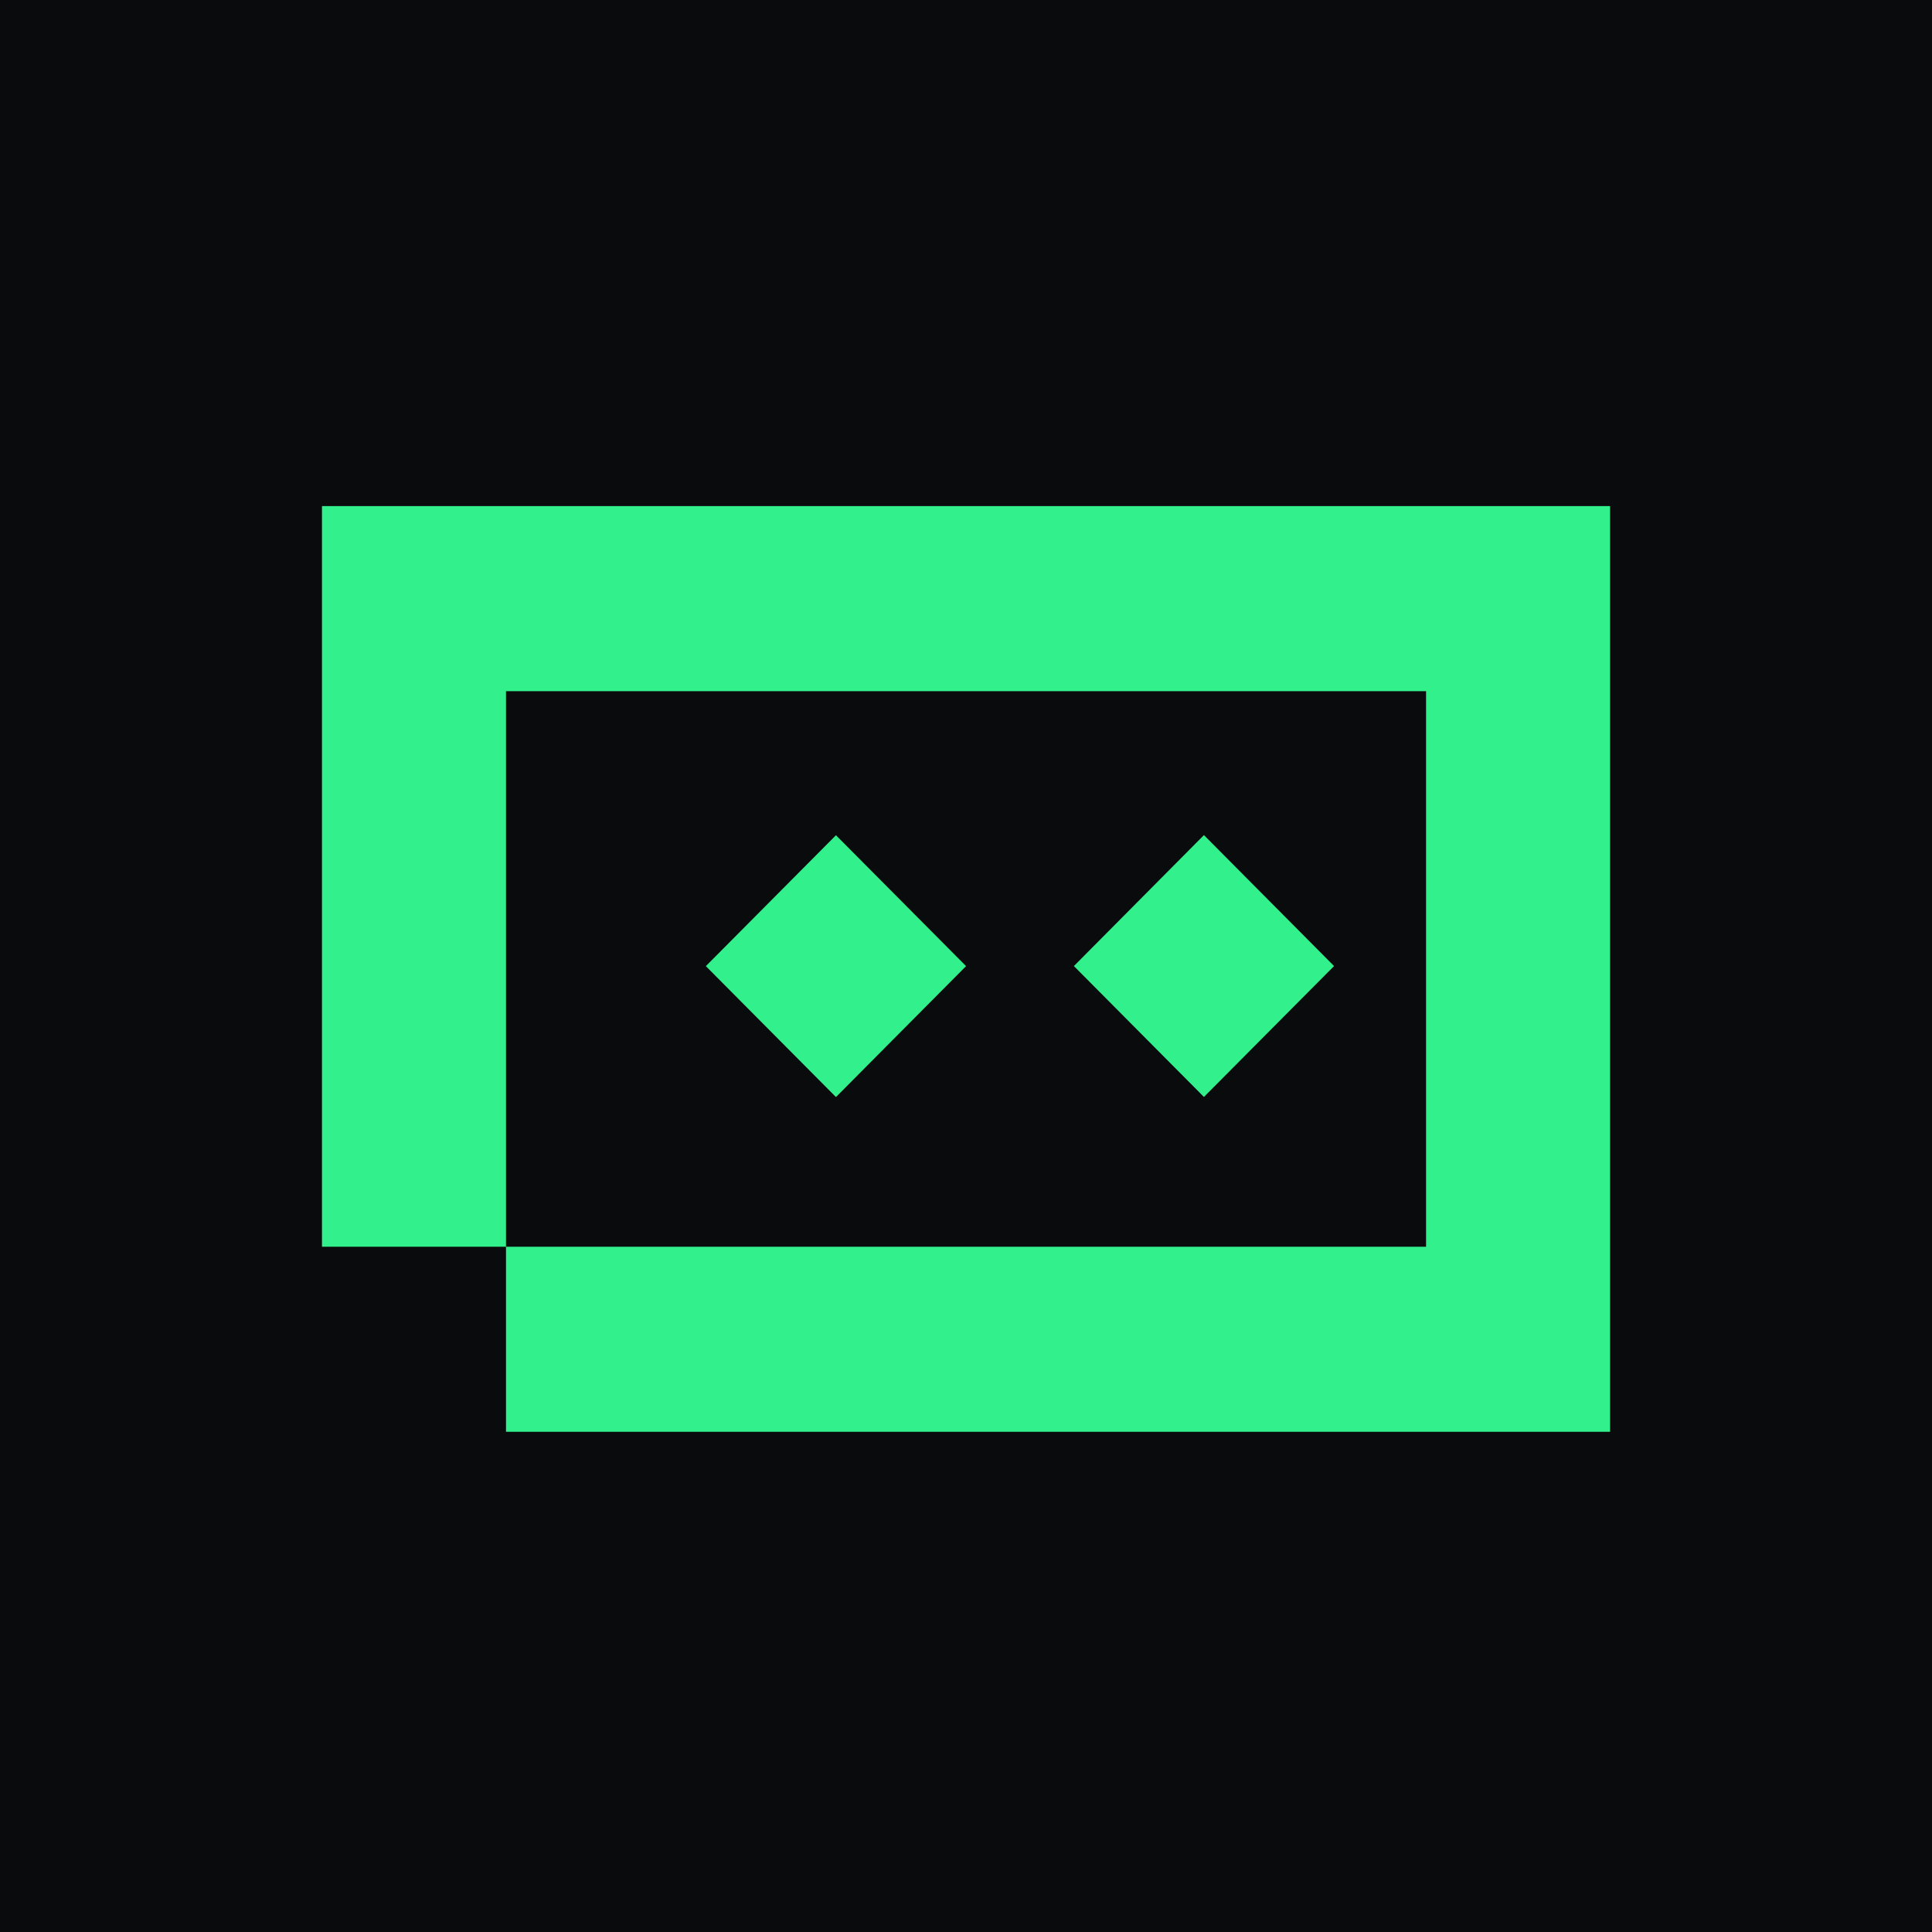
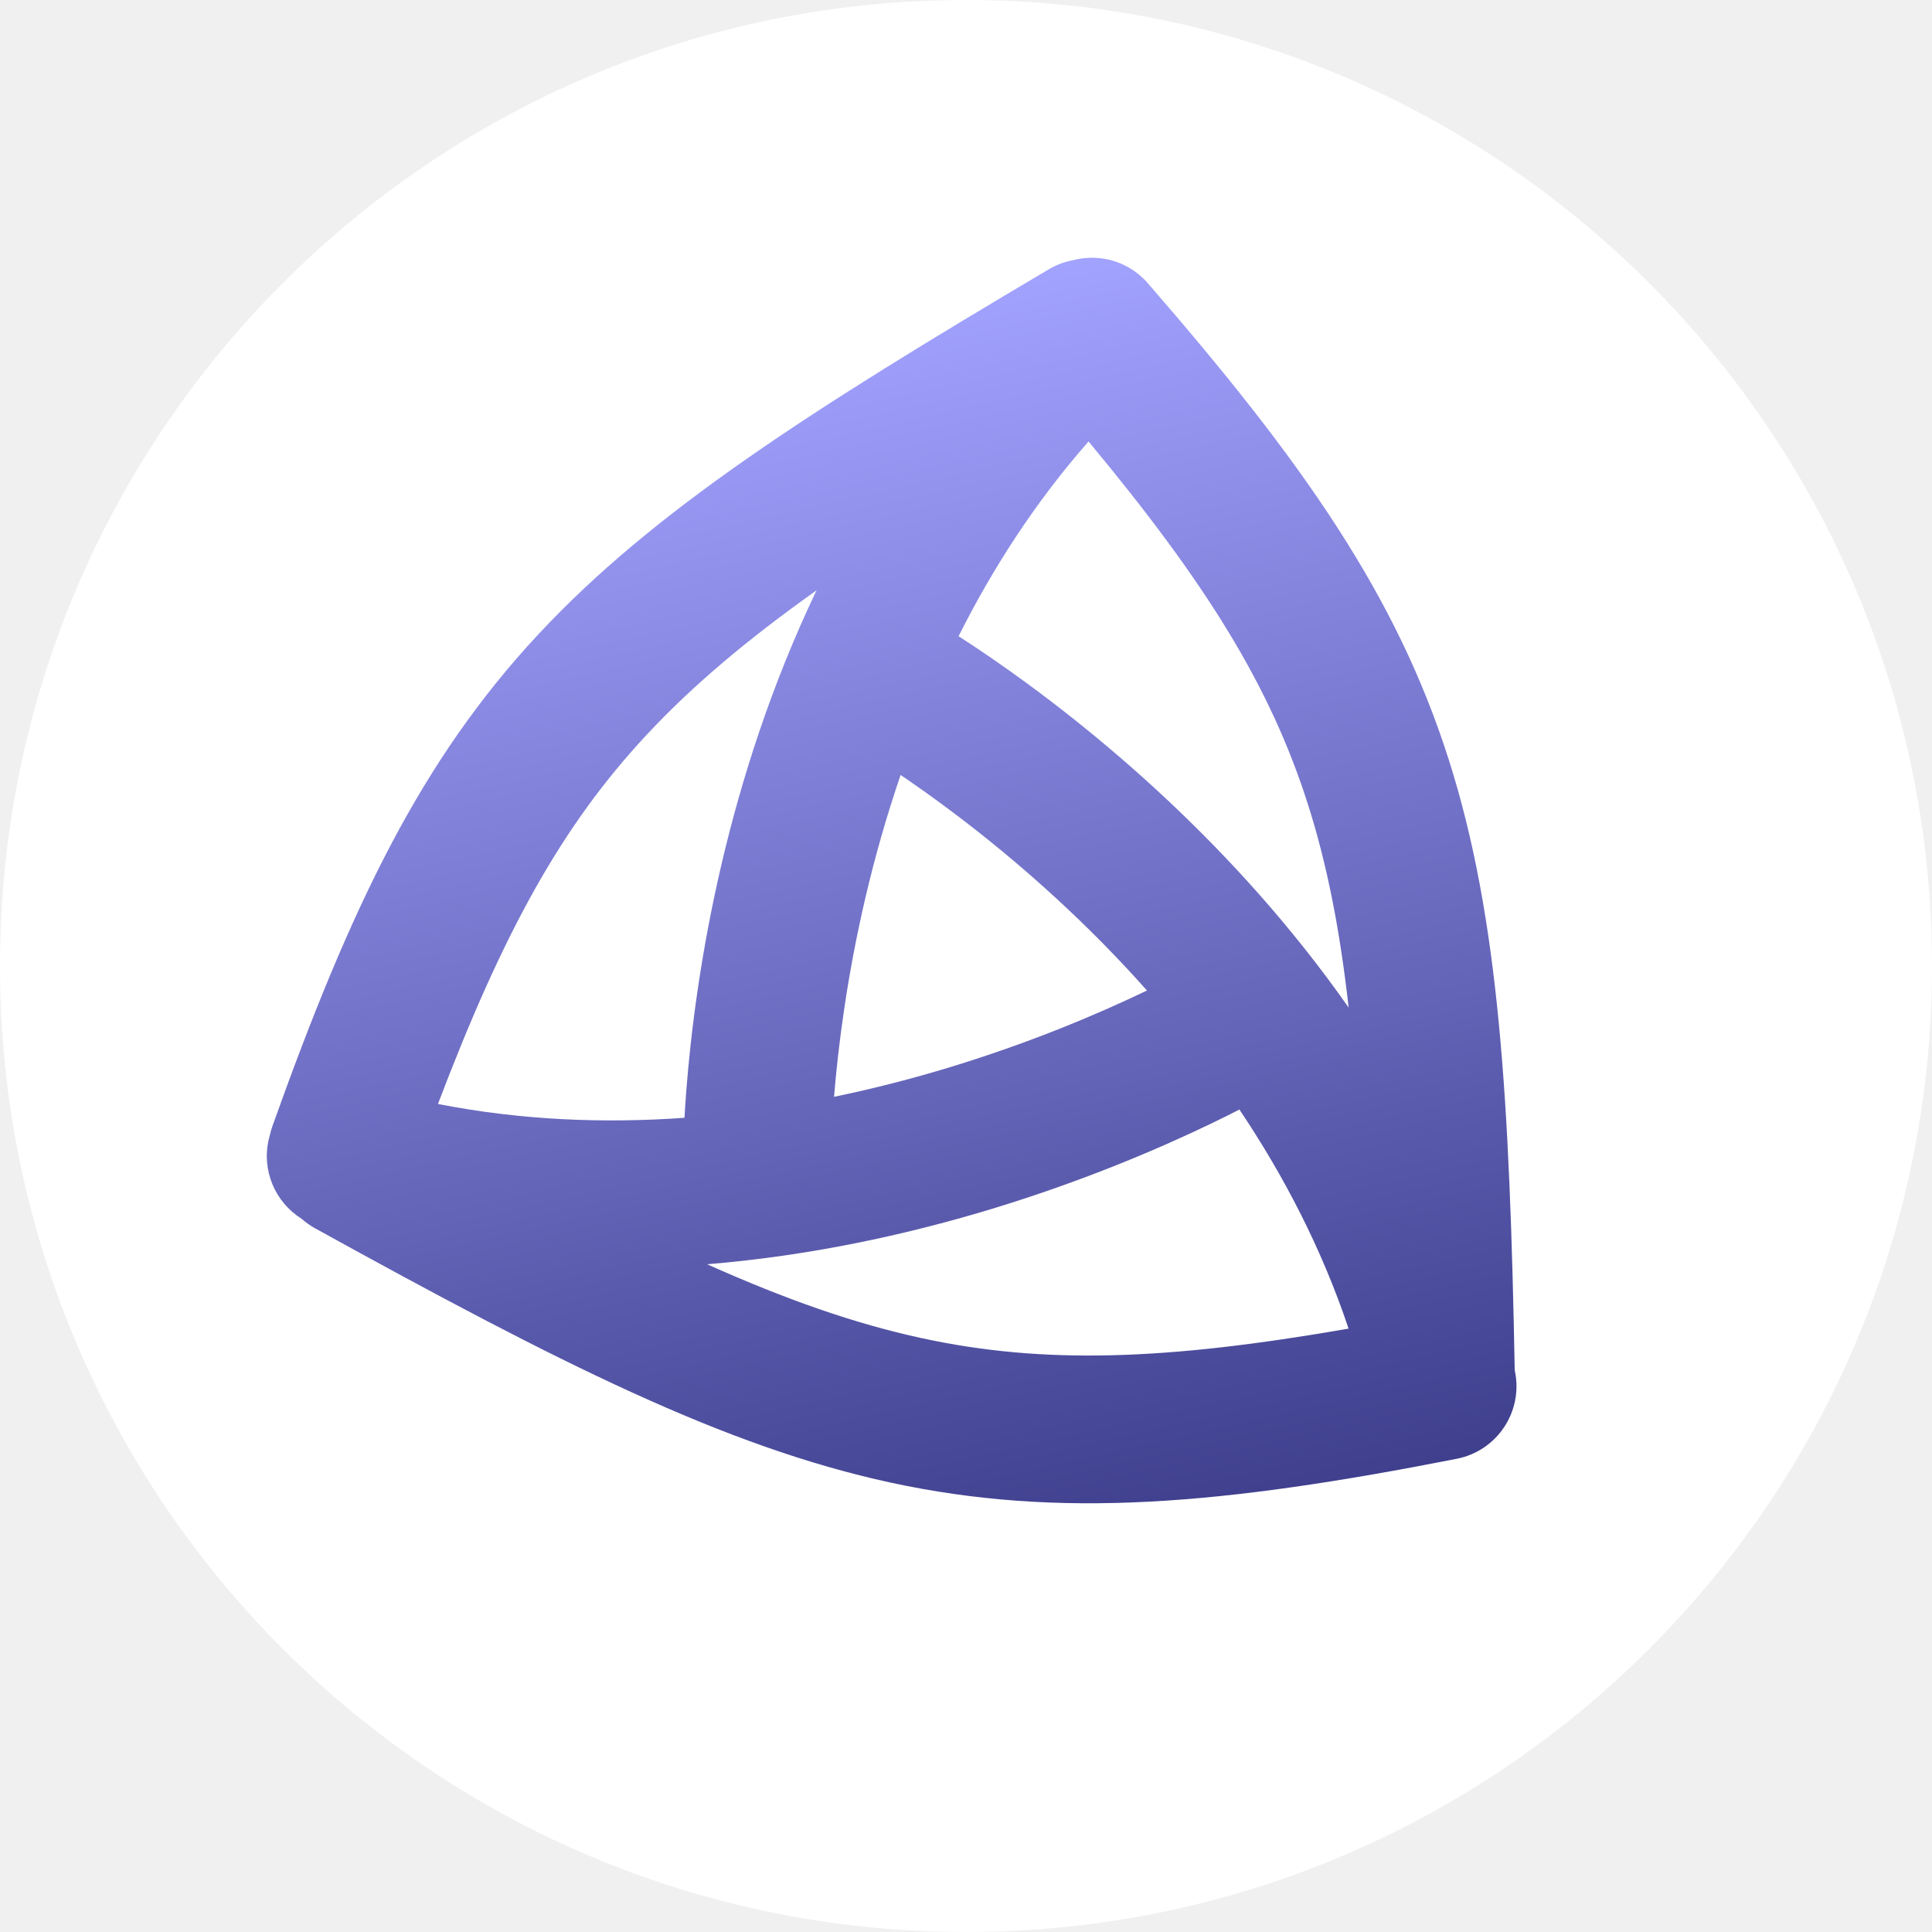
- <svg xmlns="http://www.w3.org/2000/svg" width="32" height="32" viewBox="0 0 32 32" fill="none">
-   <rect width="32" height="32" fill="#0A0B0D" />
-   <path d="M26.668 23.715H8.381V20.65H5.333V8.382H26.668V23.715ZM8.381 20.65H23.62V11.448H8.381V20.65ZM16.001 16.002L13.846 18.171L11.691 16.002L13.846 13.834L16.001 16.002ZM22.096 16.001L19.941 18.169L17.787 16.001L19.941 13.832L22.096 16.001Z" fill="#32F08C" />
+ <svg xmlns="http://www.w3.org/2000/svg" width="170" height="170" viewBox="0 0 170 170" fill="none">
+   <circle cx="85" cy="85" r="85" fill="white" />
+   <path d="M94.717 22.826C94.756 22.817 94.796 22.81 94.836 22.802C94.893 22.791 94.95 22.779 95.007 22.77C95.066 22.76 95.125 22.752 95.184 22.744C95.23 22.738 95.276 22.731 95.322 22.725C95.368 22.72 95.415 22.715 95.462 22.711C95.521 22.705 95.58 22.7 95.639 22.696C95.692 22.692 95.745 22.69 95.798 22.688C95.845 22.686 95.892 22.683 95.939 22.682C95.995 22.681 96.051 22.681 96.107 22.681C96.158 22.681 96.209 22.682 96.26 22.683C96.303 22.684 96.346 22.687 96.389 22.689C96.451 22.692 96.513 22.694 96.575 22.698C96.633 22.703 96.69 22.71 96.748 22.716C96.787 22.72 96.826 22.723 96.866 22.727C96.934 22.735 97.002 22.746 97.07 22.756C97.108 22.762 97.146 22.767 97.183 22.773C97.234 22.782 97.284 22.792 97.335 22.802C97.389 22.813 97.444 22.823 97.498 22.835C97.507 22.837 97.515 22.838 97.523 22.84L97.771 22.901C97.777 22.903 97.783 22.905 97.79 22.906C97.849 22.923 97.909 22.941 97.968 22.958C98.011 22.971 98.054 22.983 98.096 22.997C98.159 23.017 98.221 23.04 98.283 23.062C98.317 23.074 98.35 23.086 98.384 23.098C98.453 23.124 98.521 23.152 98.589 23.181C98.618 23.193 98.648 23.204 98.677 23.217C98.733 23.241 98.788 23.267 98.844 23.293C98.889 23.314 98.934 23.335 98.978 23.357C99.028 23.382 99.076 23.407 99.124 23.433C99.165 23.454 99.205 23.475 99.245 23.497C99.309 23.533 99.373 23.571 99.436 23.609C99.465 23.626 99.494 23.644 99.523 23.662C99.576 23.695 99.628 23.729 99.68 23.764C99.719 23.789 99.758 23.815 99.797 23.841C99.838 23.87 99.879 23.901 99.921 23.931C99.97 23.967 100.019 24.003 100.067 24.04C100.093 24.06 100.119 24.081 100.144 24.102C100.197 24.144 100.25 24.187 100.302 24.231C100.355 24.276 100.406 24.323 100.458 24.37C100.491 24.4 100.524 24.429 100.557 24.46C100.603 24.504 100.648 24.549 100.693 24.595C100.724 24.626 100.755 24.656 100.785 24.688C100.797 24.7 100.81 24.712 100.823 24.725C100.863 24.768 100.901 24.814 100.94 24.858C100.958 24.877 100.976 24.895 100.993 24.915C114.711 40.695 122.883 52.416 127.476 66.835C131.924 80.8 132.843 96.82 133.283 120.585C133.293 120.632 133.305 120.679 133.315 120.727C134.007 124.249 131.712 127.667 128.19 128.359C107.538 132.417 93.221 133.67 78.362 130.455C63.751 127.292 49.131 119.901 27.715 108.075C27.28 107.835 26.886 107.551 26.53 107.235C24.205 105.781 22.99 102.96 23.661 100.197L23.748 99.873C23.807 99.611 23.879 99.349 23.971 99.09C30.915 79.612 37.078 66.859 47.372 55.812C57.484 44.96 71.249 36.142 92.289 23.696C92.965 23.296 93.684 23.033 94.414 22.898L94.427 22.895C94.45 22.889 94.474 22.884 94.497 22.878C94.57 22.86 94.643 22.842 94.717 22.826ZM109.057 97.63C108.289 98.022 107.439 98.448 106.509 98.895C101.905 101.106 95.341 103.911 87.437 106.322C80.116 108.555 71.531 110.482 62.221 111.244C69.207 114.368 75.22 116.473 81.11 117.748C91.843 120.071 102.563 119.711 118.665 116.908C116.287 109.81 112.915 103.375 109.057 97.63ZM95.782 38.846C91.07 44.211 87.323 50.052 84.347 55.98C85.191 56.523 86.145 57.154 87.189 57.872C91.316 60.707 96.904 64.92 102.809 70.473C108.061 75.411 113.641 81.484 118.67 88.659C117.9 81.814 116.775 76.074 115.089 70.781C111.775 60.376 106.161 51.321 95.782 38.846ZM79.245 68.193C77.984 71.874 76.972 75.483 76.164 78.926C74.532 85.879 73.755 92.032 73.388 96.511C76.991 95.767 80.427 94.869 83.644 93.888C90.794 91.707 96.741 89.165 100.883 87.176C100.896 87.17 100.91 87.162 100.923 87.156C98.602 84.542 96.236 82.136 93.904 79.944C88.576 74.934 83.527 71.129 79.826 68.586C79.629 68.451 79.434 68.322 79.245 68.193ZM71.85 51.942C65.717 56.301 60.919 60.344 56.883 64.675C49.411 72.694 44.29 82.002 38.536 97.14C45.933 98.591 53.256 98.855 60.229 98.356C60.273 97.604 60.325 96.789 60.393 95.917C60.786 90.892 61.644 83.899 63.508 75.955C65.238 68.587 67.86 60.287 71.85 51.942Z" fill="url(#paint0_linear_1_23)" class="rotating" />
+   <defs>
+     <linearGradient id="paint0_linear_1_23" x1="63.358" y1="29.858" x2="87.497" y2="137.488" gradientUnits="userSpaceOnUse">
+       <stop stop-color="#A2A2FF" />
+       <stop offset="1" stop-color="#3F3F8E" />
+     </linearGradient>
+   </defs>
</svg>
